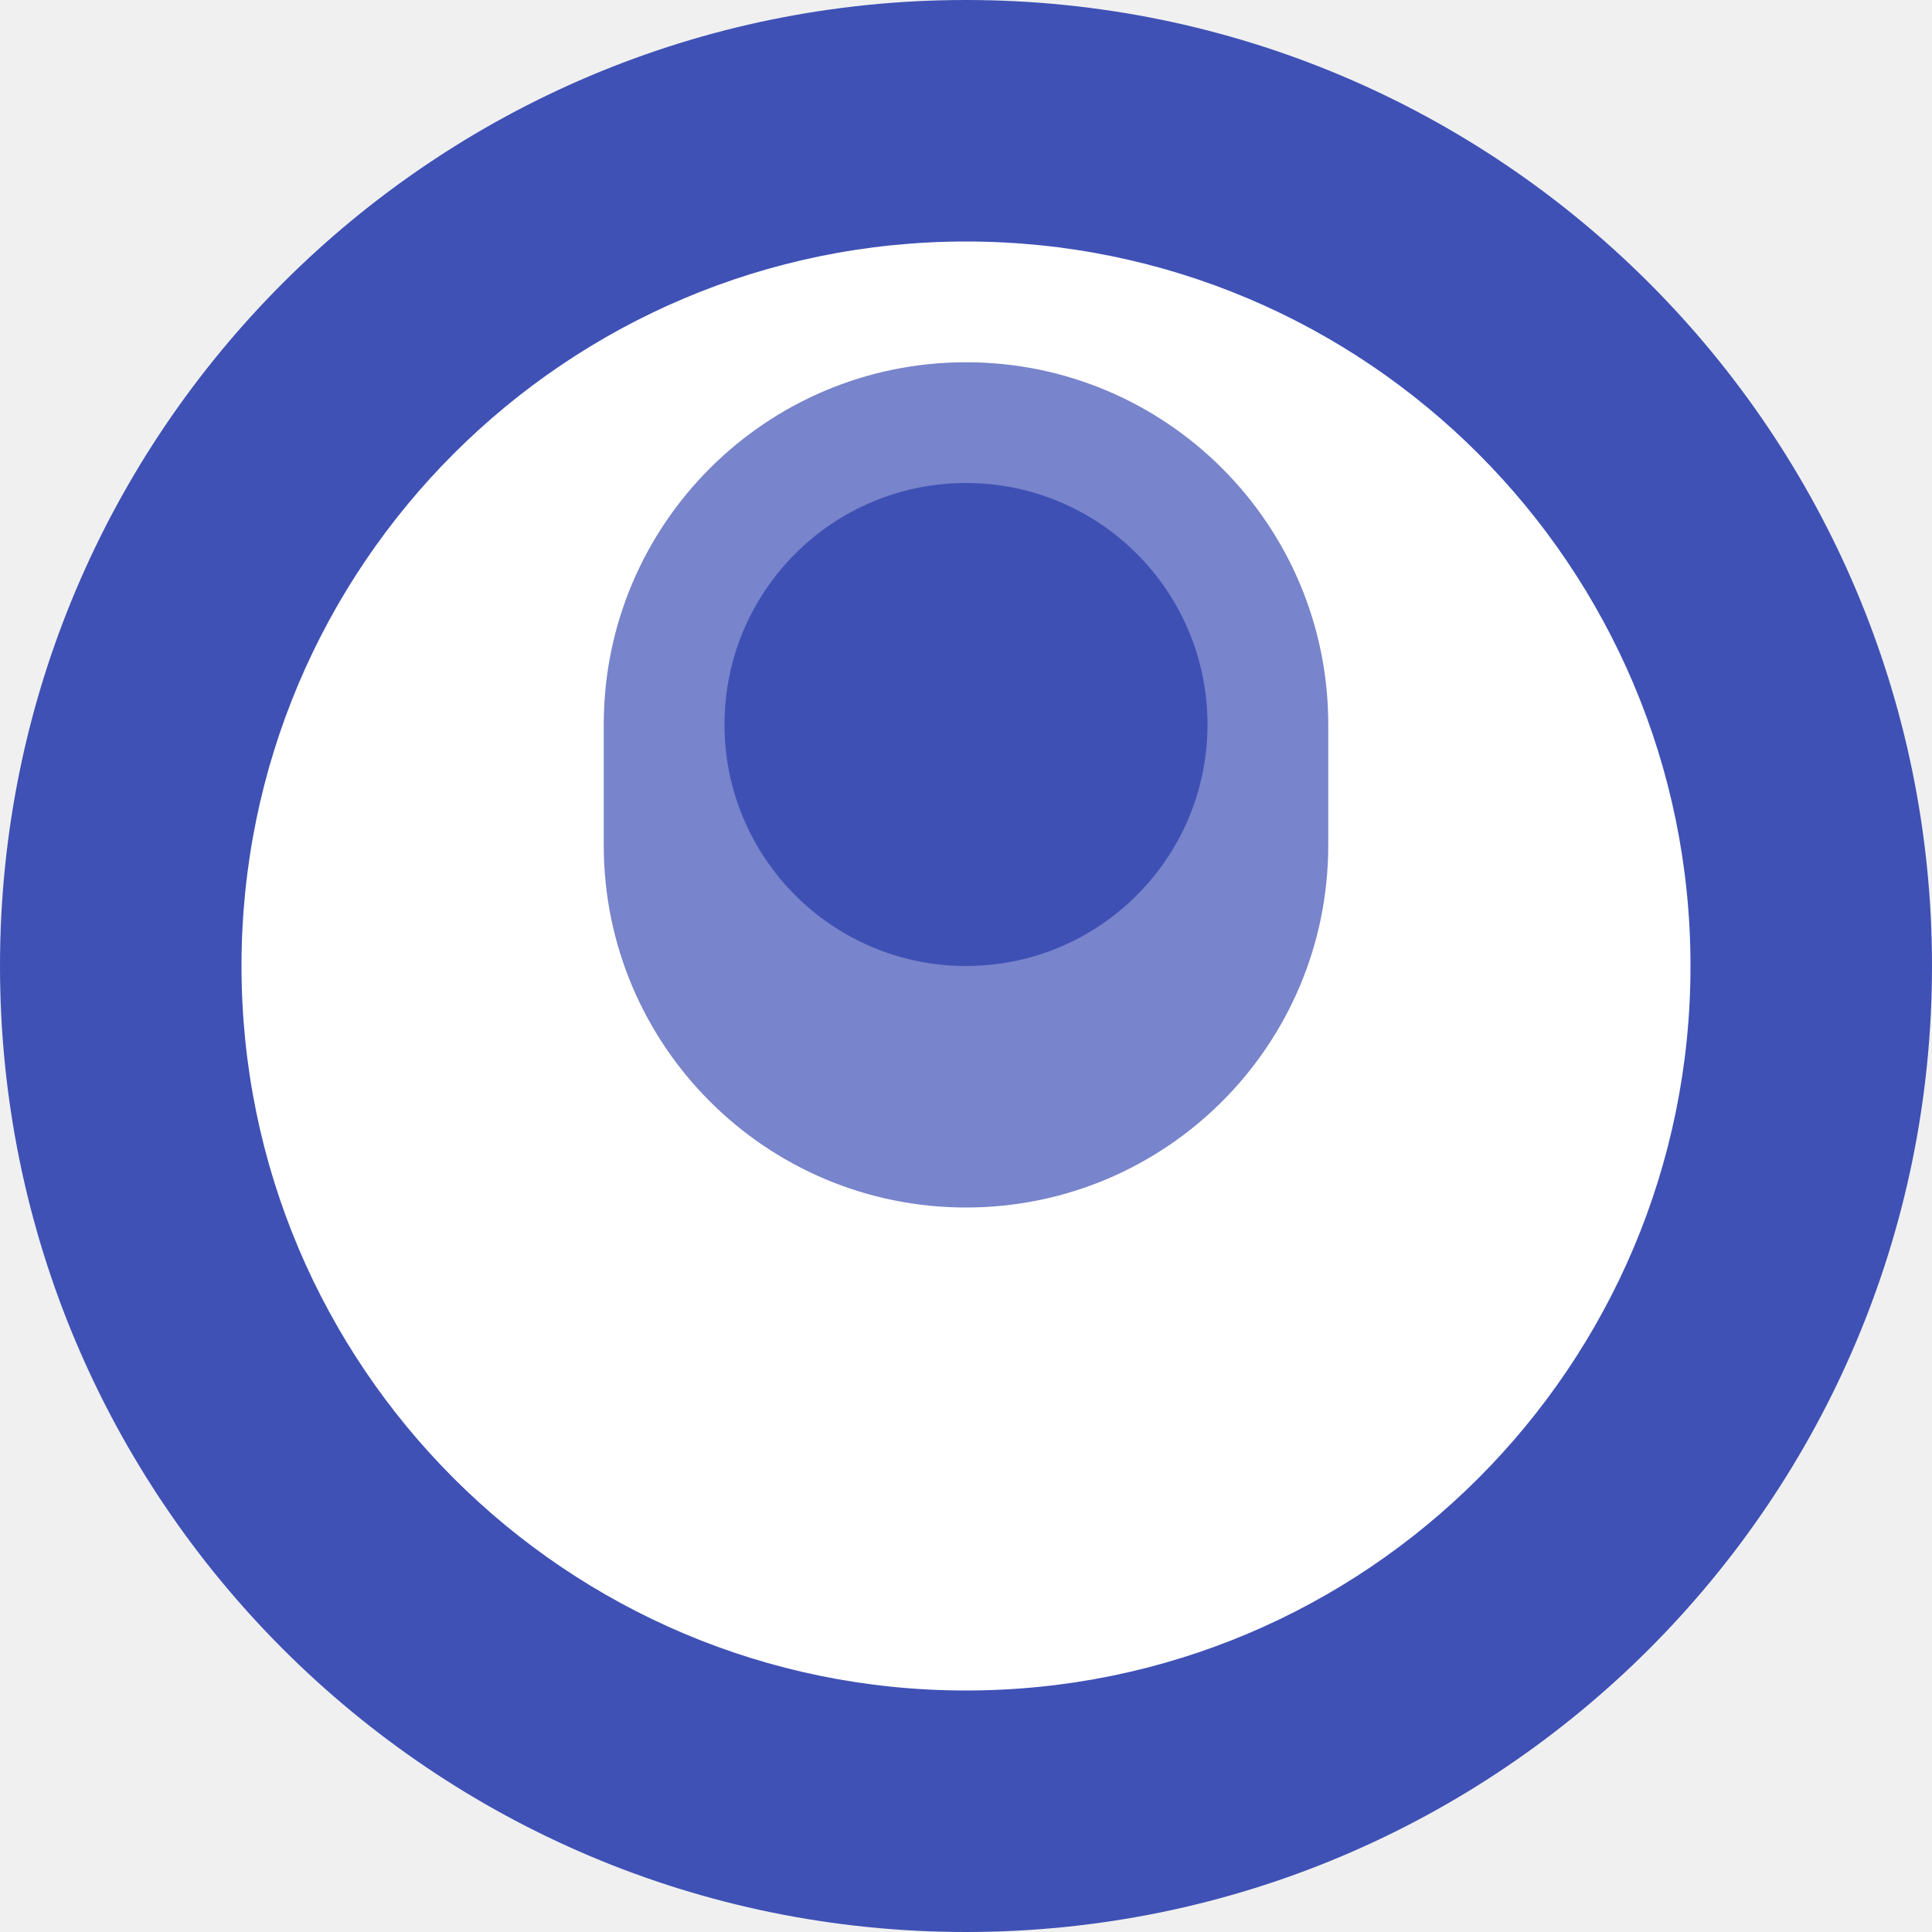
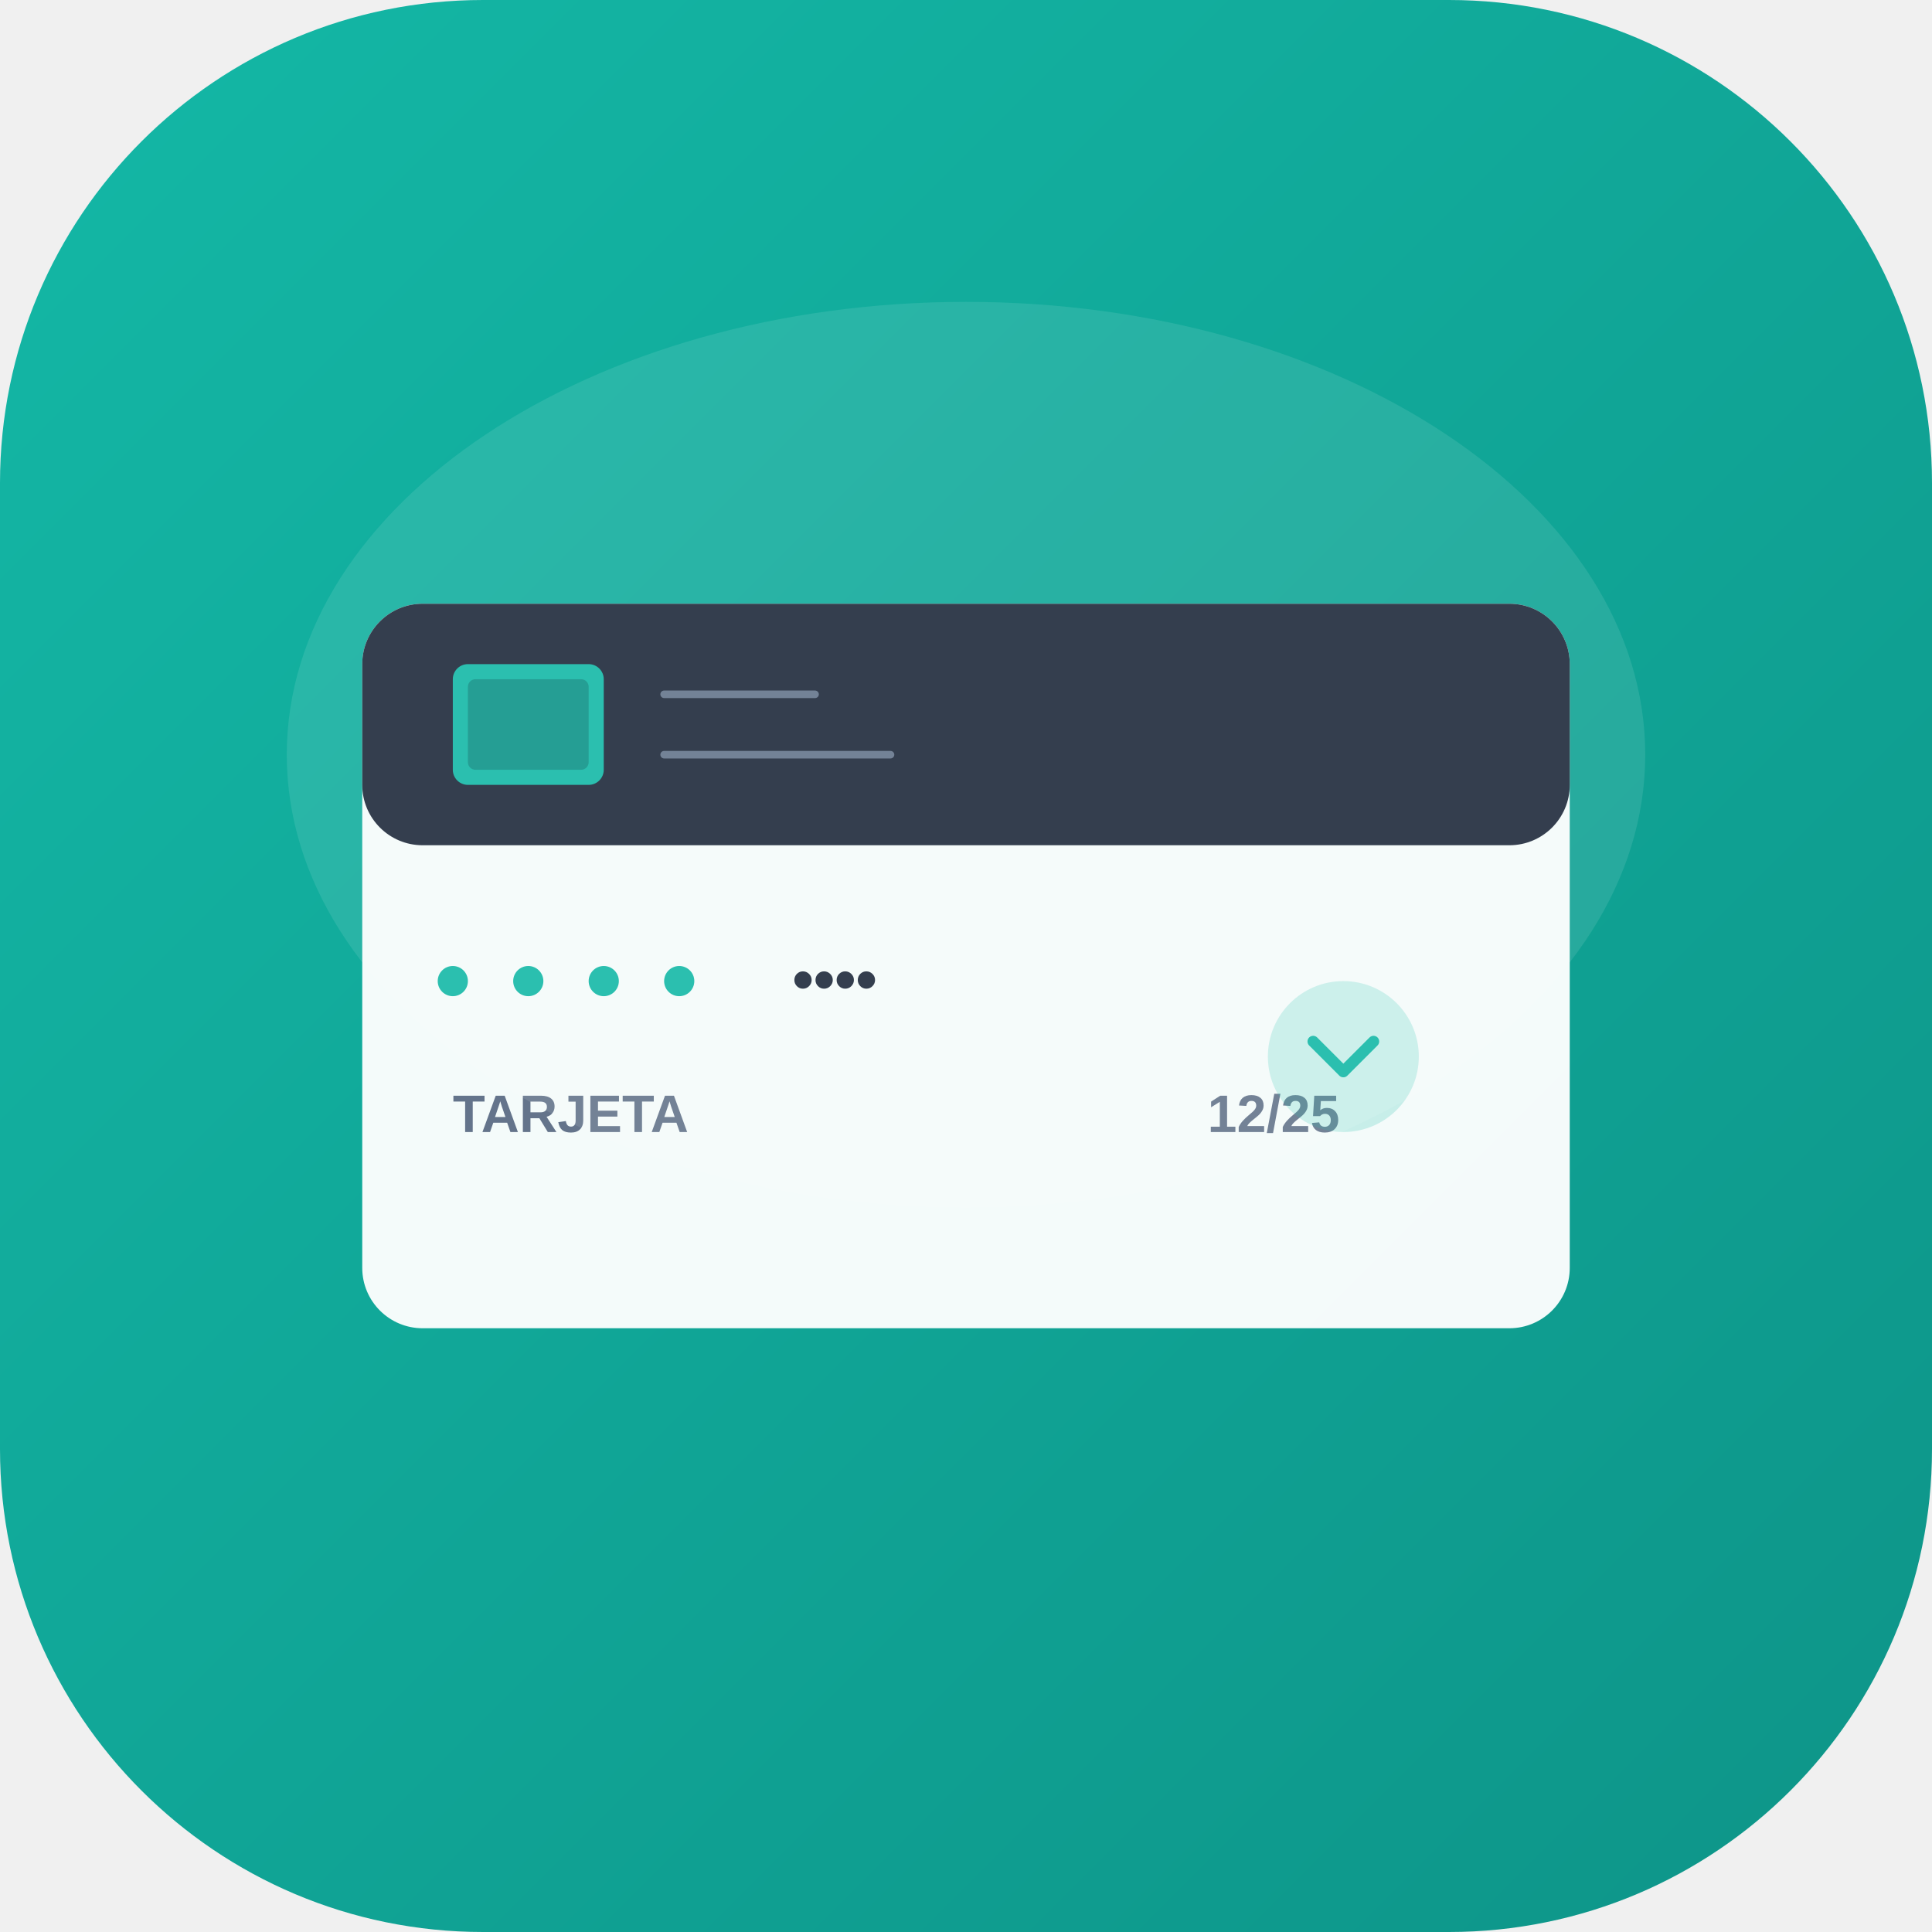
- <svg xmlns="http://www.w3.org/2000/svg" width="64" height="64" viewBox="0 0 64 64">
-   <rect width="64" height="64" rx="32" fill="#3F51B5" />
-   <circle cx="32" cy="32" r="24" fill="#fff" />
-   <circle cx="32" cy="24" r="8" fill="#3F51B5" />
-   <path d="M32 40c-6.627 0-12-5.373-12-12v-4c0-6.627 5.373-12 12-12s12 5.373 12 12v4c0 6.627-5.373 12-12 12z" fill="#3F51B5" fill-opacity="0.7" />
+ <svg xmlns="http://www.w3.org/2000/svg" width="512" height="512" viewBox="0 0 512 512" fill="none">
+   <defs>
+     <linearGradient id="gradient" x1="0%" y1="0%" x2="100%" y2="100%">
+       <stop offset="0%" style="stop-color:#14b8a6;stop-opacity:1" />
+       <stop offset="100%" style="stop-color:#0d9488;stop-opacity:1" />
+     </linearGradient>
+   </defs>
+   <rect width="512" height="512" rx="128" fill="url(#gradient)" />
+   <g transform="translate(96, 160)">
+     <rect x="0" y="0" width="320" height="192" rx="16" fill="white" opacity="0.95" />
+     <rect x="0" y="0" width="320" height="64" rx="16" fill="#1e293b" />
+     <rect x="24" y="16" width="40" height="32" rx="4" fill="#14b8a6" />
+     <rect x="28" y="20" width="32" height="24" rx="2" fill="#0d9488" />
+     <line x1="80" y1="24" x2="120" y2="24" stroke="#64748b" stroke-width="2" stroke-linecap="round" />
+     <line x1="80" y1="40" x2="140" y2="40" stroke="#64748b" stroke-width="2" stroke-linecap="round" />
+     <g transform="translate(24, 100)">
+       <circle cx="0" cy="0" r="4" fill="#14b8a6" />
+       <circle cx="20" cy="0" r="4" fill="#14b8a6" />
+       <circle cx="40" cy="0" r="4" fill="#14b8a6" />
+       <circle cx="60" cy="0" r="4" fill="#14b8a6" />
+       <text x="90" y="5" font-family="Arial, sans-serif" font-size="16" font-weight="bold" fill="#1e293b">••••</text>
+     </g>
+     <g transform="translate(24, 140)">
+       <text x="0" y="0" font-family="Arial, sans-serif" font-size="14" font-weight="600" fill="#64748b">TARJETA</text>
+       <text x="200" y="0" font-family="Arial, sans-serif" font-size="14" font-weight="600" fill="#64748b">12/25</text>
+     </g>
+     <g transform="translate(260, 120)">
+       <circle cx="0" cy="0" r="20" fill="#14b8a6" opacity="0.2" />
+       <path d="M-8,-4 L0,4 L8,-4" stroke="#14b8a6" stroke-width="3" stroke-linecap="round" stroke-linejoin="round" fill="none" />
+     </g>
+   </g>
+   <ellipse cx="256" cy="200" rx="180" ry="120" fill="white" opacity="0.1" />
</svg>
